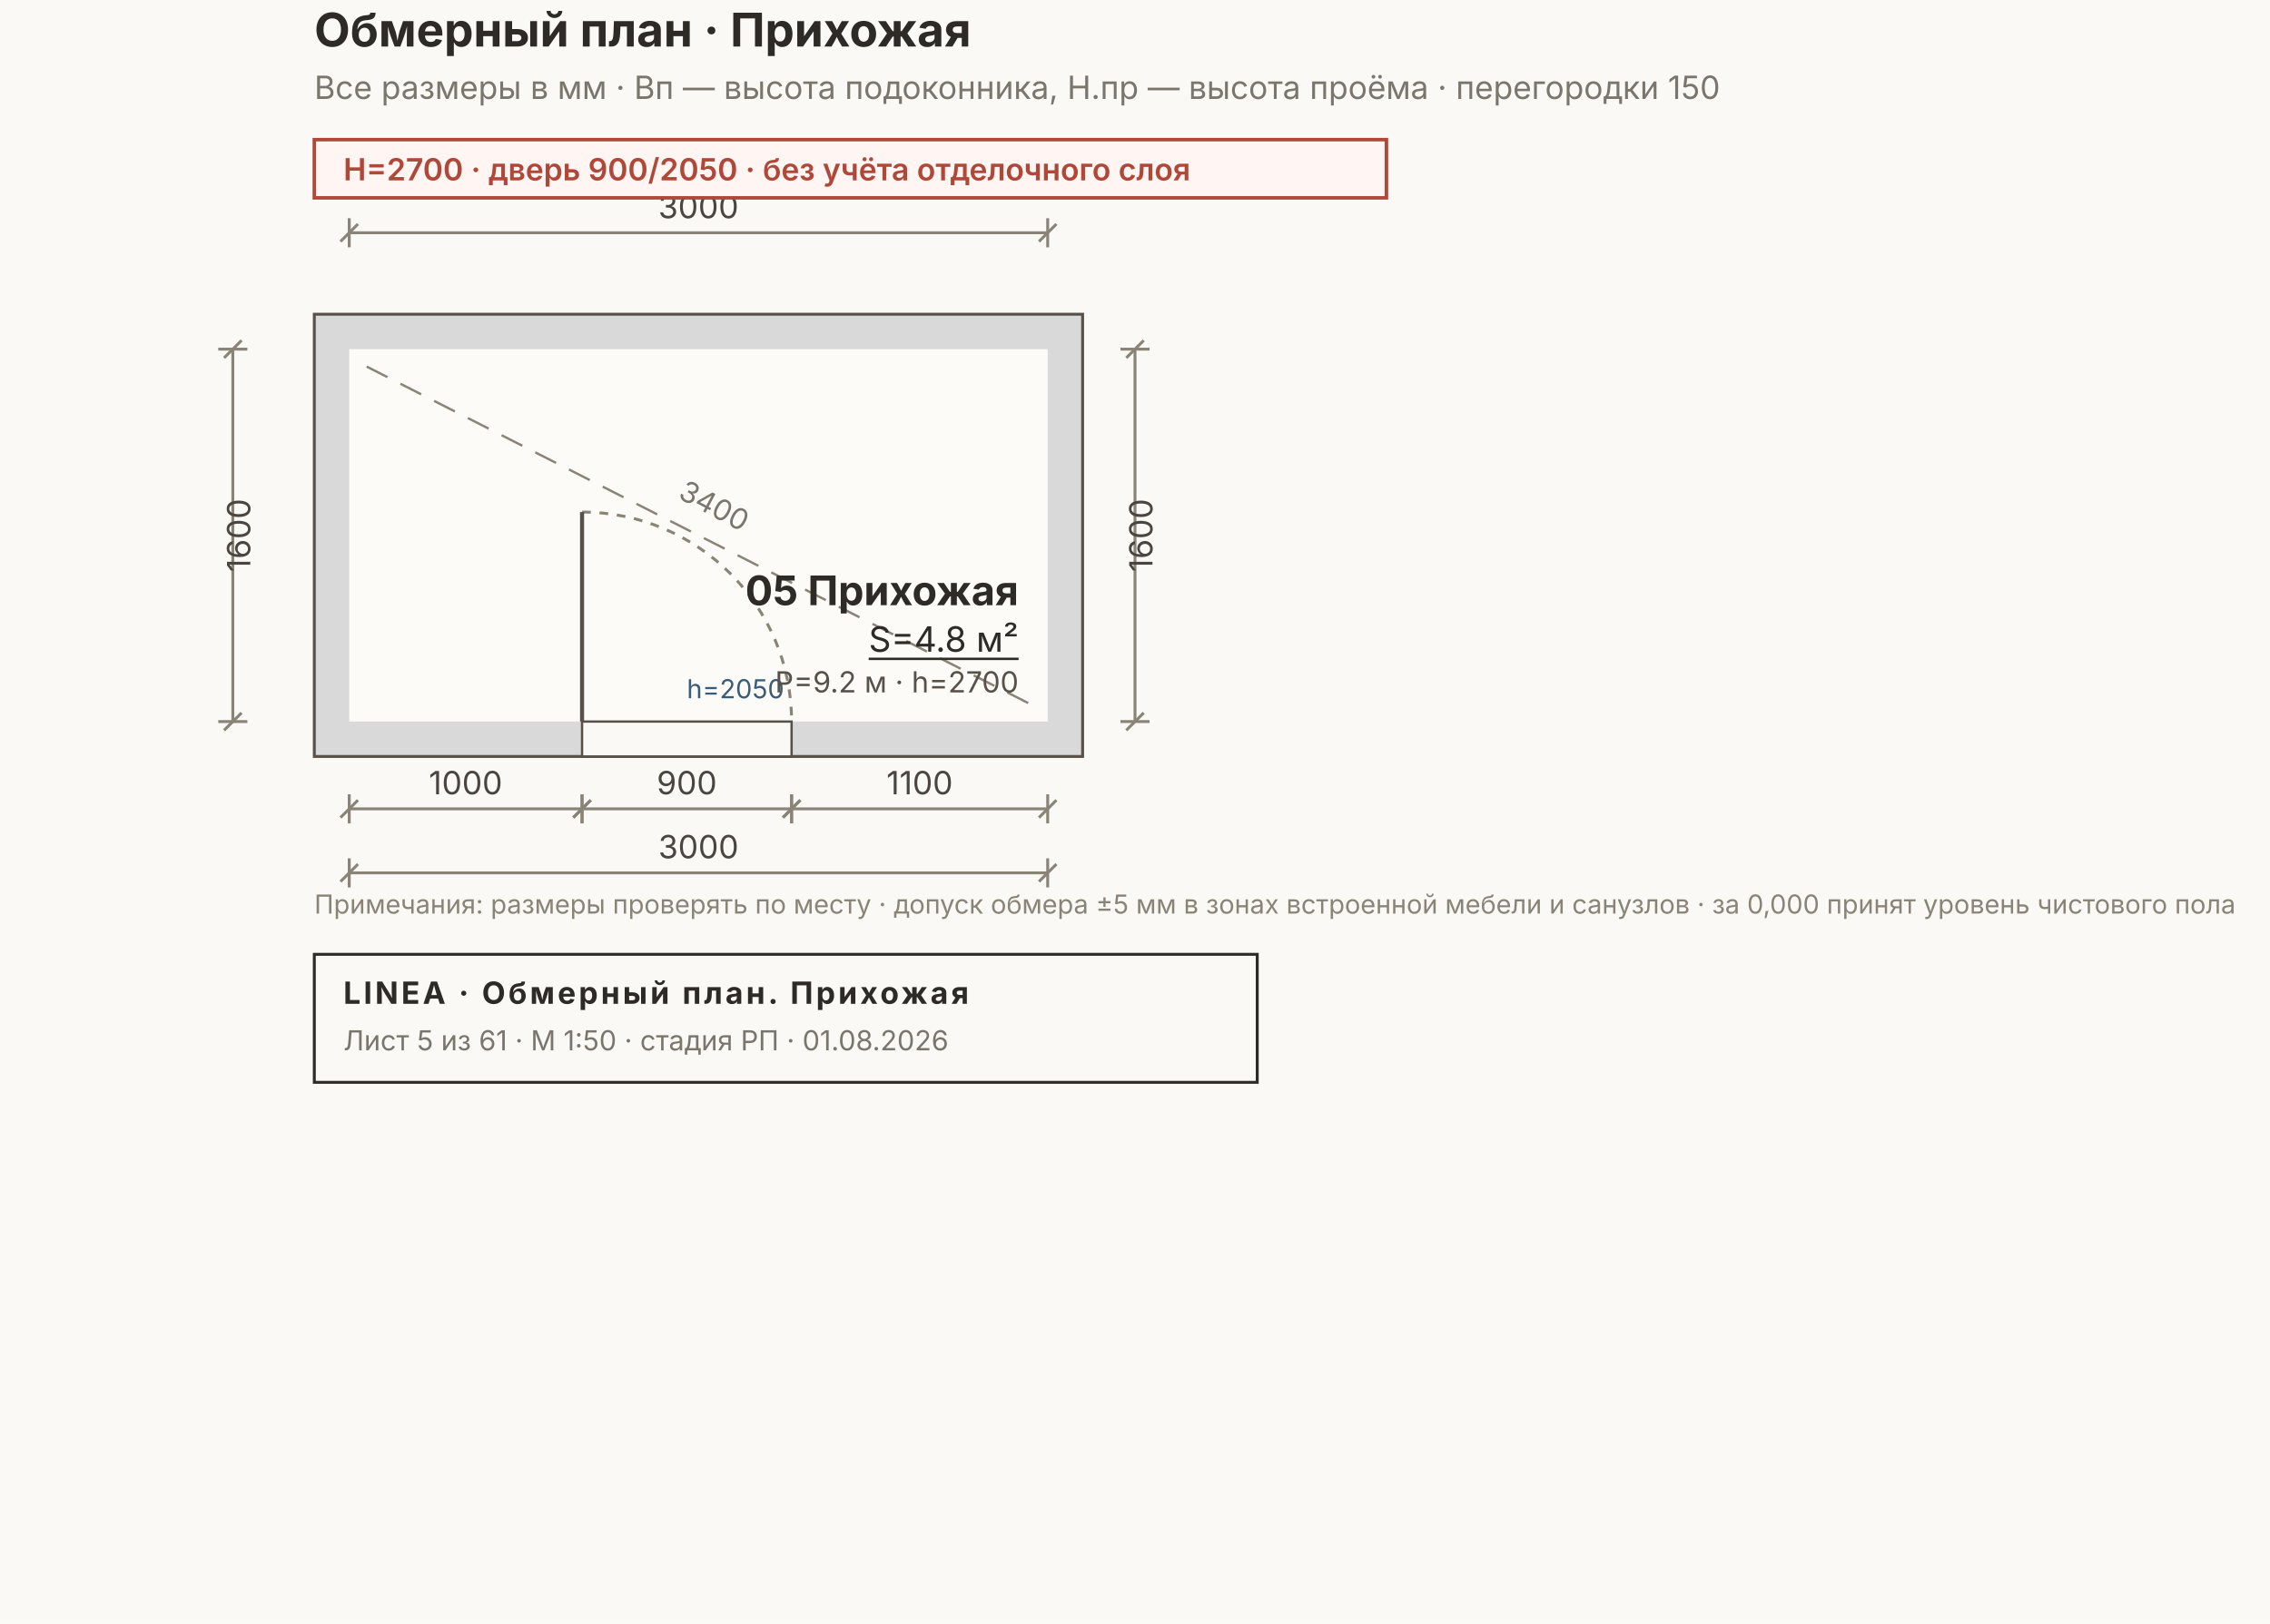
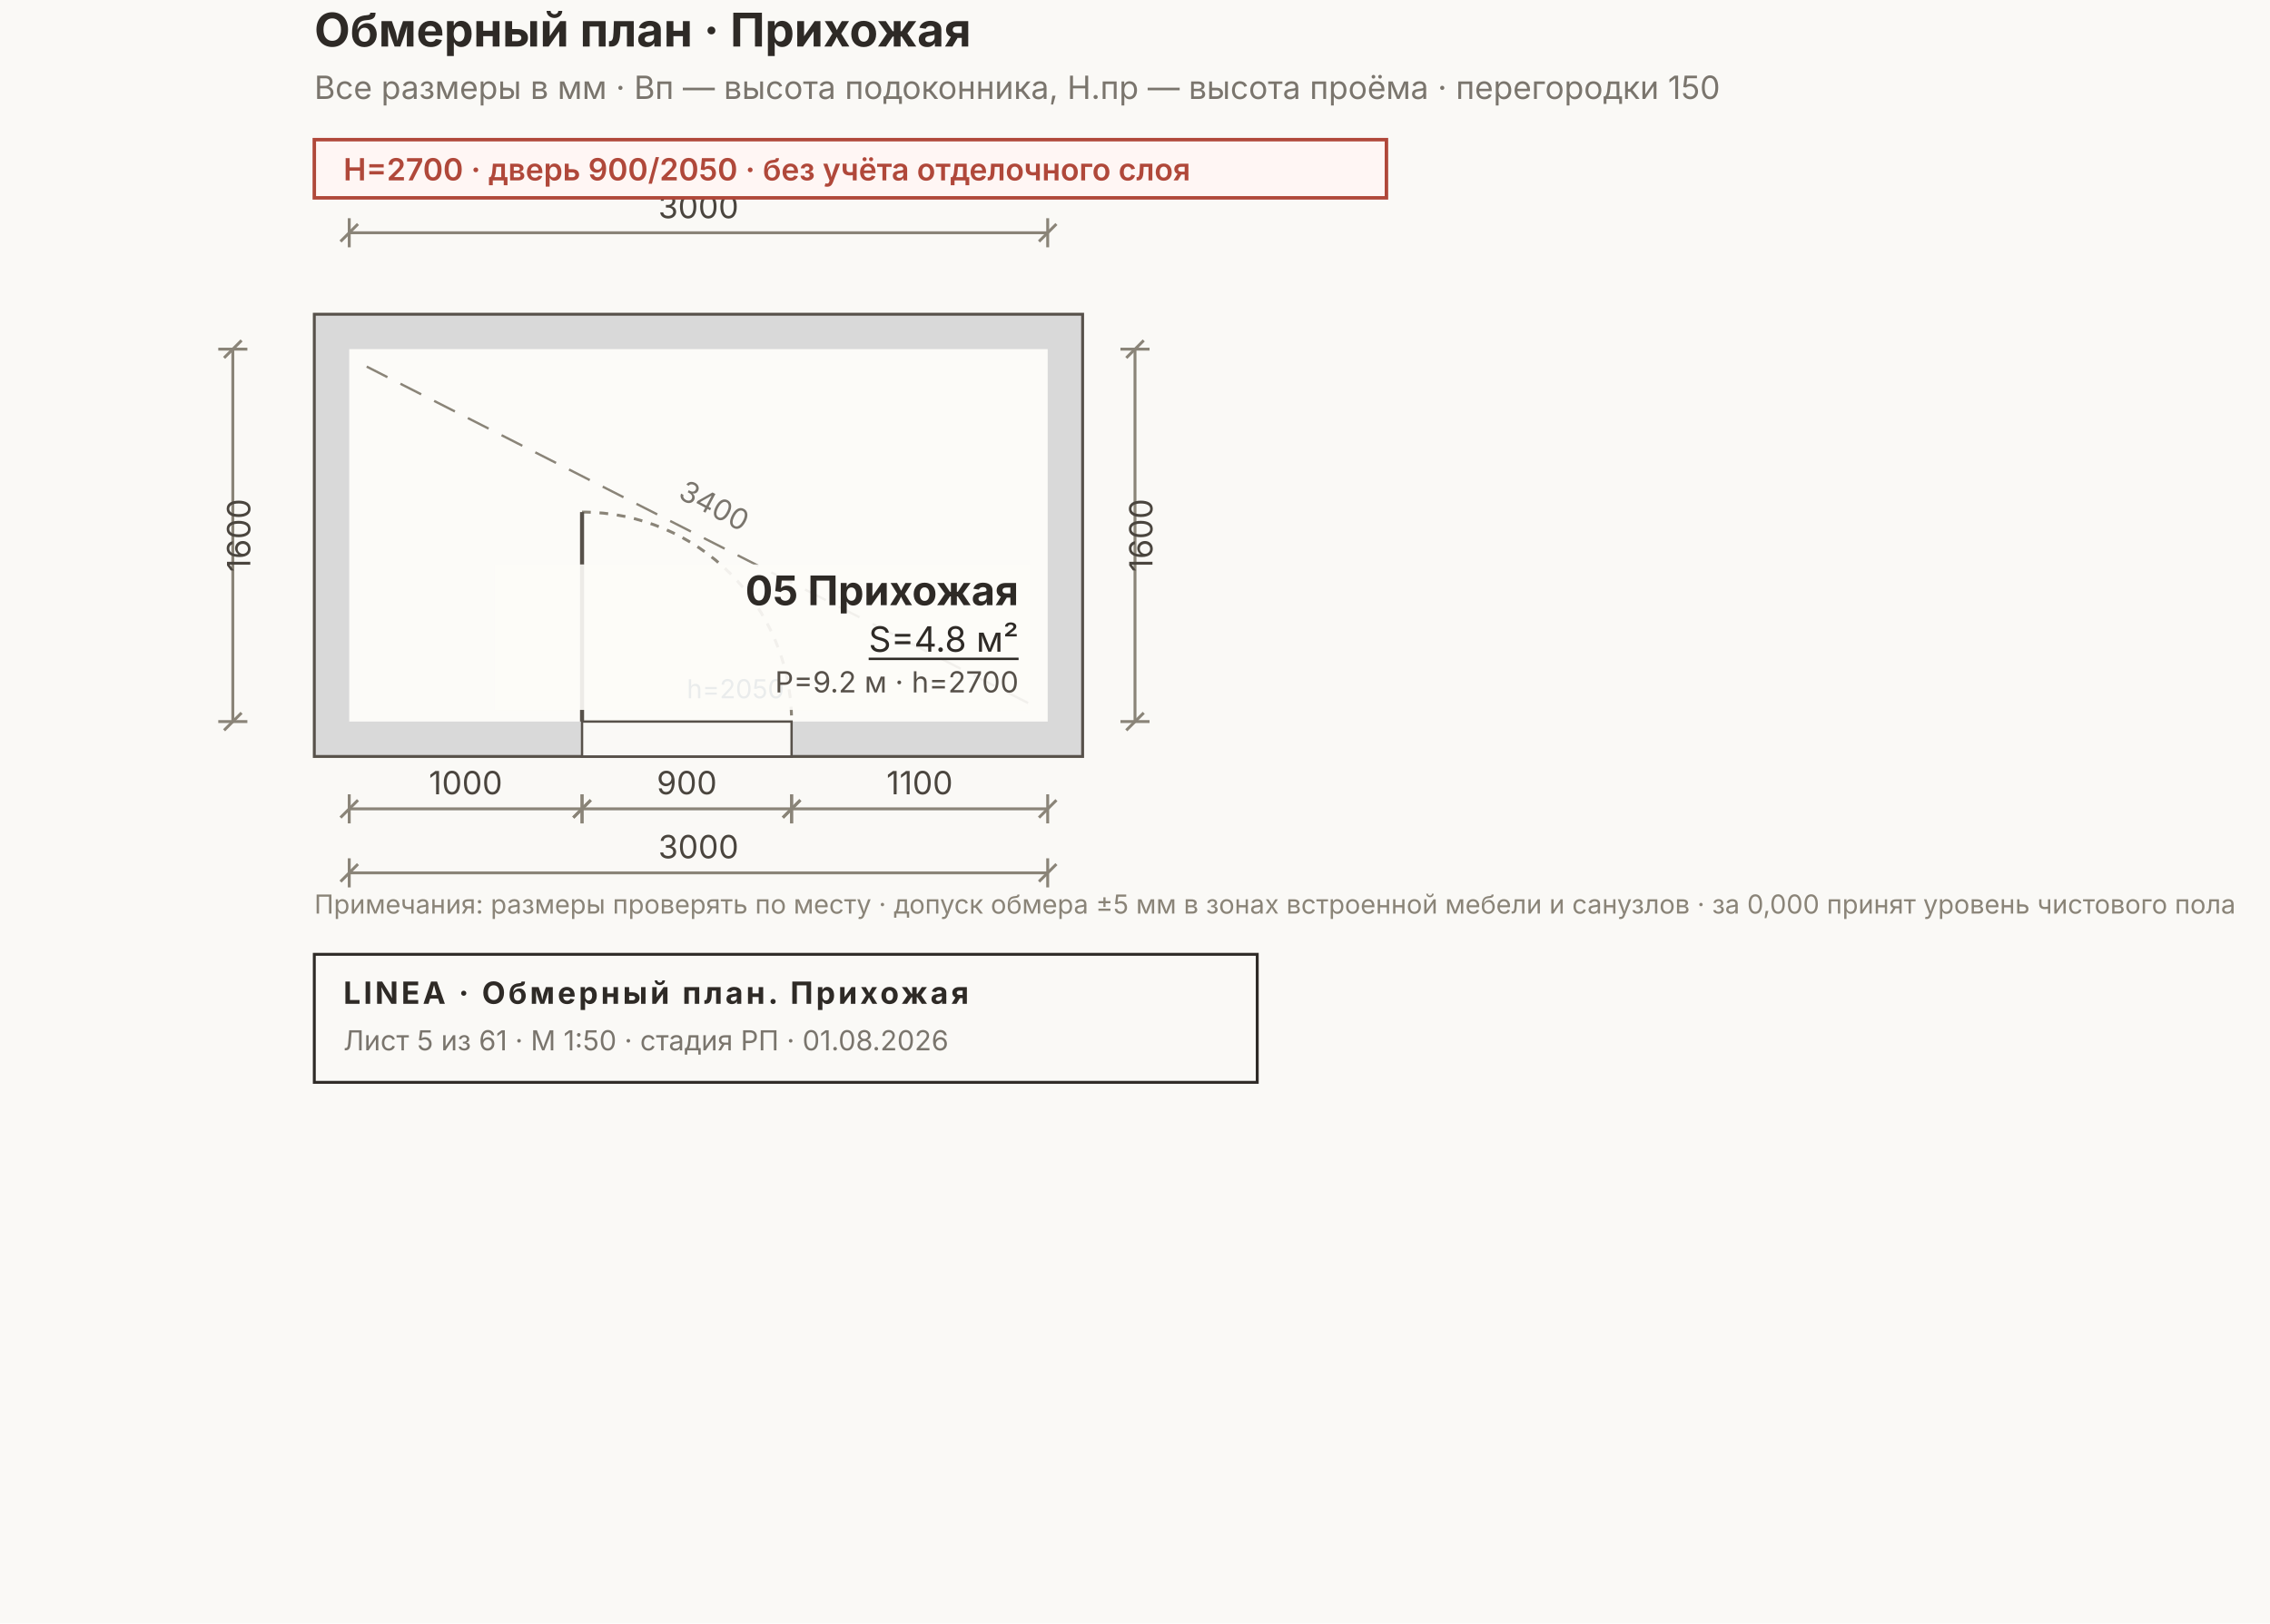
<svg xmlns="http://www.w3.org/2000/svg" width="780" height="558" viewBox="0 0 780 558" font-family="Inter, &quot;Helvetica Neue&quot;, Arial, sans-serif">
  <rect width="780" height="558" fill="#FAF9F6" />
  <rect x="108" y="108" width="264" height="152" fill="#D9D9D9" stroke="#57514A" stroke-width="1" />
  <rect x="120" y="120" width="240" height="128" fill="#FCFBF8" />
  <rect x="200" y="248" width="72" height="12" fill="#FAF9F6" stroke="#57514A" stroke-width="0.8" />
  <path d="M 200 176 A 72 72 0 0 1 272 248" fill="none" stroke="#8A8478" stroke-width="1" stroke-dasharray="3 3" />
  <line x1="200" y1="248" x2="200" y2="176" stroke="#57514A" stroke-width="1.4" />
  <line x1="126" y1="126" x2="354" y2="242" stroke="#8A8478" stroke-width="0.8" stroke-dasharray="8 5" />
  <text x="240" y="176" font-size="10" fill="#7A756D" transform="rotate(28.1 240 184)" text-anchor="middle">3400</text>
  <g stroke="#8A8478" stroke-width="1" fill="none">
    <line x1="120" y1="80" x2="360" y2="80" />
    <line x1="120" y1="75" x2="120" y2="85" />
    <line x1="360" y1="75" x2="360" y2="85" />
    <line x1="117" y1="83" x2="123" y2="77" />
    <line x1="357" y1="83" x2="363" y2="77" />
  </g>
  <text x="240" y="75" font-size="11" fill="#4A453E" text-anchor="middle">3000</text>
  <g stroke="#8A8478" stroke-width="1" fill="none">
    <line x1="120" y1="278" x2="200" y2="278" />
    <line x1="120" y1="273" x2="120" y2="283" />
    <line x1="200" y1="273" x2="200" y2="283" />
    <line x1="117" y1="281" x2="123" y2="275" />
    <line x1="197" y1="281" x2="203" y2="275" />
  </g>
  <text x="160" y="273" font-size="11" fill="#4A453E" text-anchor="middle">1000</text>
  <g stroke="#8A8478" stroke-width="1" fill="none">
    <line x1="200" y1="278" x2="272" y2="278" />
    <line x1="200" y1="273" x2="200" y2="283" />
    <line x1="272" y1="273" x2="272" y2="283" />
    <line x1="197" y1="281" x2="203" y2="275" />
    <line x1="269" y1="281" x2="275" y2="275" />
  </g>
  <text x="236" y="273" font-size="11" fill="#4A453E" text-anchor="middle">900</text>
  <g stroke="#8A8478" stroke-width="1" fill="none">
    <line x1="272" y1="278" x2="360" y2="278" />
    <line x1="272" y1="273" x2="272" y2="283" />
    <line x1="360" y1="273" x2="360" y2="283" />
    <line x1="269" y1="281" x2="275" y2="275" />
    <line x1="357" y1="281" x2="363" y2="275" />
  </g>
  <text x="316" y="273" font-size="11" fill="#4A453E" text-anchor="middle">1100</text>
  <g stroke="#8A8478" stroke-width="1" fill="none">
    <line x1="120" y1="300" x2="360" y2="300" />
    <line x1="120" y1="295" x2="120" y2="305" />
    <line x1="360" y1="295" x2="360" y2="305" />
    <line x1="117" y1="303" x2="123" y2="297" />
    <line x1="357" y1="303" x2="363" y2="297" />
  </g>
  <text x="240" y="295" font-size="11" fill="#4A453E" text-anchor="middle">3000</text>
  <g stroke="#8A8478" stroke-width="1" fill="none">
    <line x1="390" y1="120" x2="390" y2="248" />
    <line x1="385" y1="120" x2="395" y2="120" />
    <line x1="385" y1="248" x2="395" y2="248" />
    <line x1="387" y1="123" x2="393" y2="117" />
    <line x1="387" y1="251" x2="393" y2="245" />
  </g>
  <text x="396" y="184" font-size="11" fill="#4A453E" transform="rotate(-90 396 184)" text-anchor="middle">1600</text>
  <g stroke="#8A8478" stroke-width="1" fill="none">
    <line x1="80" y1="120" x2="80" y2="248" />
    <line x1="75" y1="120" x2="85" y2="120" />
    <line x1="75" y1="248" x2="85" y2="248" />
    <line x1="77" y1="123" x2="83" y2="117" />
    <line x1="77" y1="251" x2="83" y2="245" />
  </g>
  <text x="86" y="184" font-size="11" fill="#4A453E" transform="rotate(-90 86 184)" text-anchor="middle">1600</text>
  <text x="236" y="240" font-size="9" fill="#3B5C77">h=2050</text>
+   <rect x="170" y="194" width="184" height="50" fill="#FCFBF8E6" />
  <g text-anchor="end">
    <text x="350" y="208" font-size="14" font-weight="700" fill="#2E2A26">05 Прихожая</text>
    <text x="350" y="224" font-size="12" fill="#2E2A26" text-decoration="underline">S=4.8 м²</text>
    <text x="350" y="238" font-size="10" fill="#57514A">P=9.2 м · h=2700</text>
  </g>
  <text x="108" y="16" font-size="16" font-weight="700" fill="#2E2A26">Обмерный план · Прихожая</text>
  <text x="108" y="34" font-size="11" fill="#7A756D">Все размеры в мм · Вп — высота подоконника, Н.пр — высота проёма · перегородки 150</text>
  <g>
    <rect x="108" y="48" width="368.4" height="20" fill="#FFF6F4" stroke="#B0483A" stroke-width="1.2" />
    <text x="118" y="62" font-size="10.5" font-weight="600" fill="#B0483A">H=2700 · дверь 900/2050 · без учёта отделочного слоя</text>
  </g>
  <text x="108" y="314" font-size="9" fill="#8A8478">Примечания: размеры проверять по месту · допуск обмера ±5 мм в зонах встроенной мебели и санузлов · за 0,000 принят уровень чистового пола</text>
  <g>
    <rect x="108" y="328" width="324" height="44" fill="none" stroke="#2E2A26" stroke-width="1" />
    <text x="118" y="345" font-size="10.5" font-weight="700" fill="#2E2A26" letter-spacing="1">LINEA · Обмерный план. Прихожая</text>
    <text x="118" y="361" font-size="9.5" fill="#7A756D">Лист 5 из 61 · М 1:50 · стадия РП · 01.08.2026</text>
  </g>
</svg>
